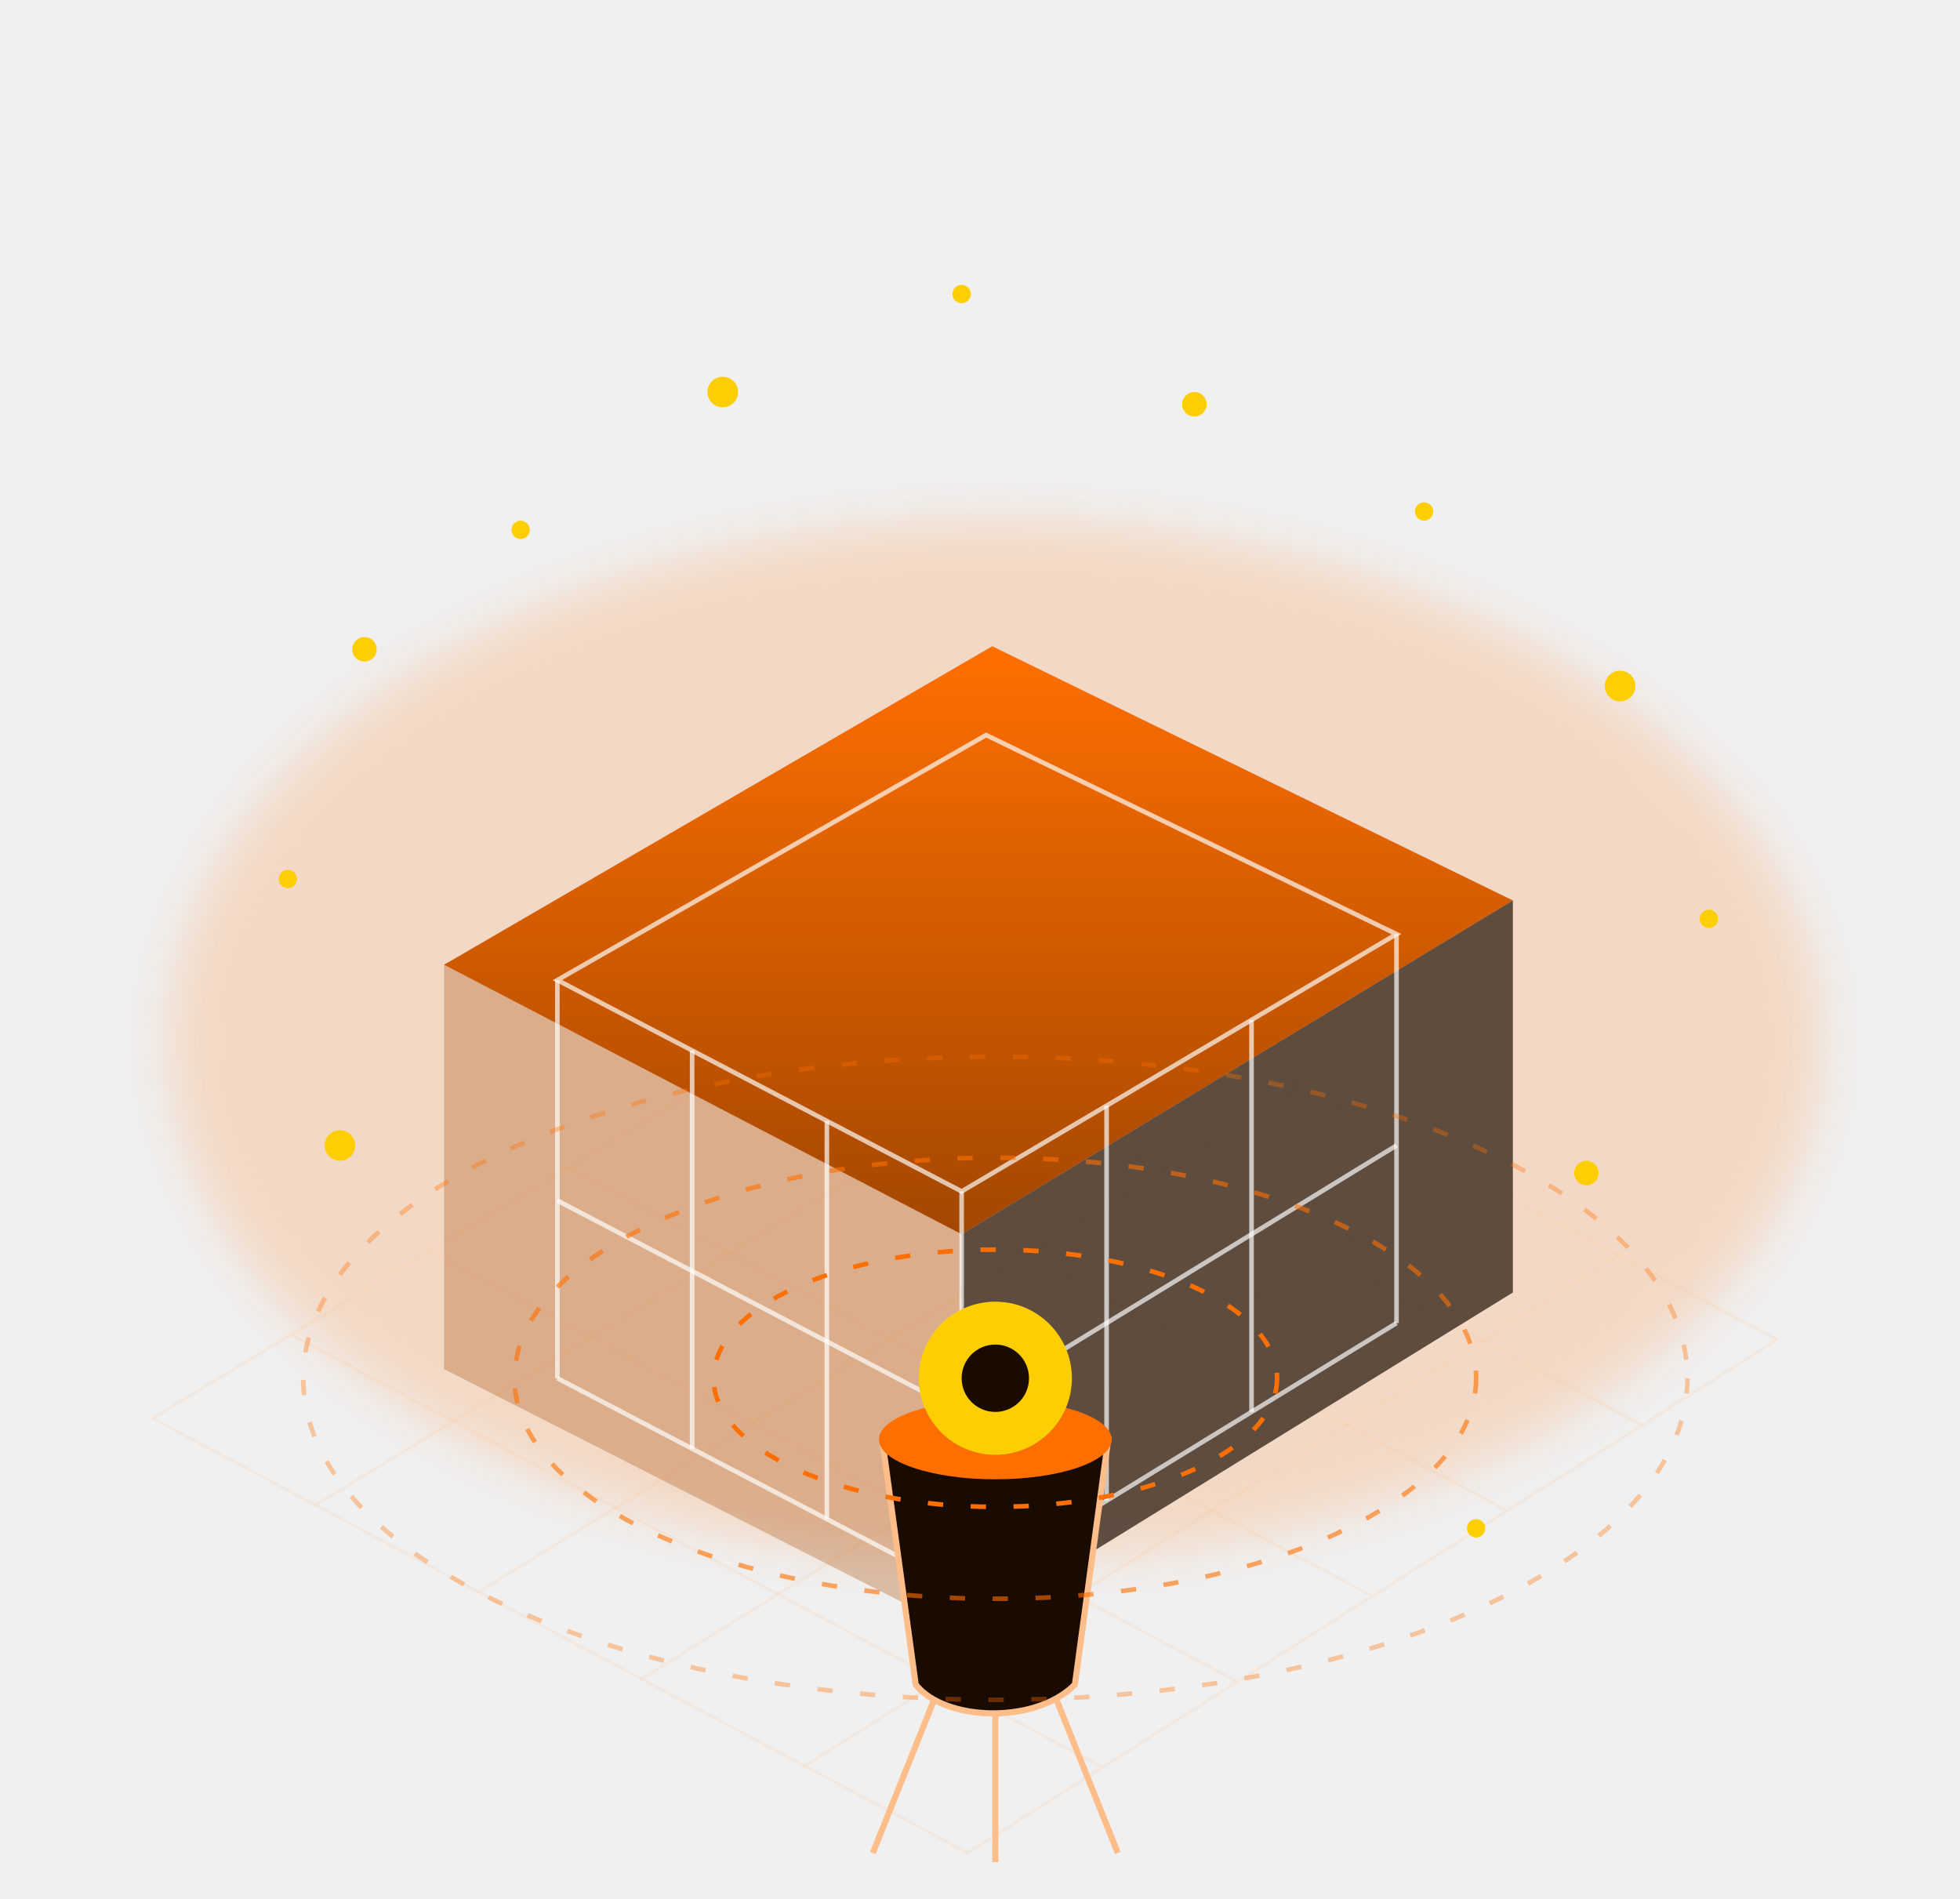
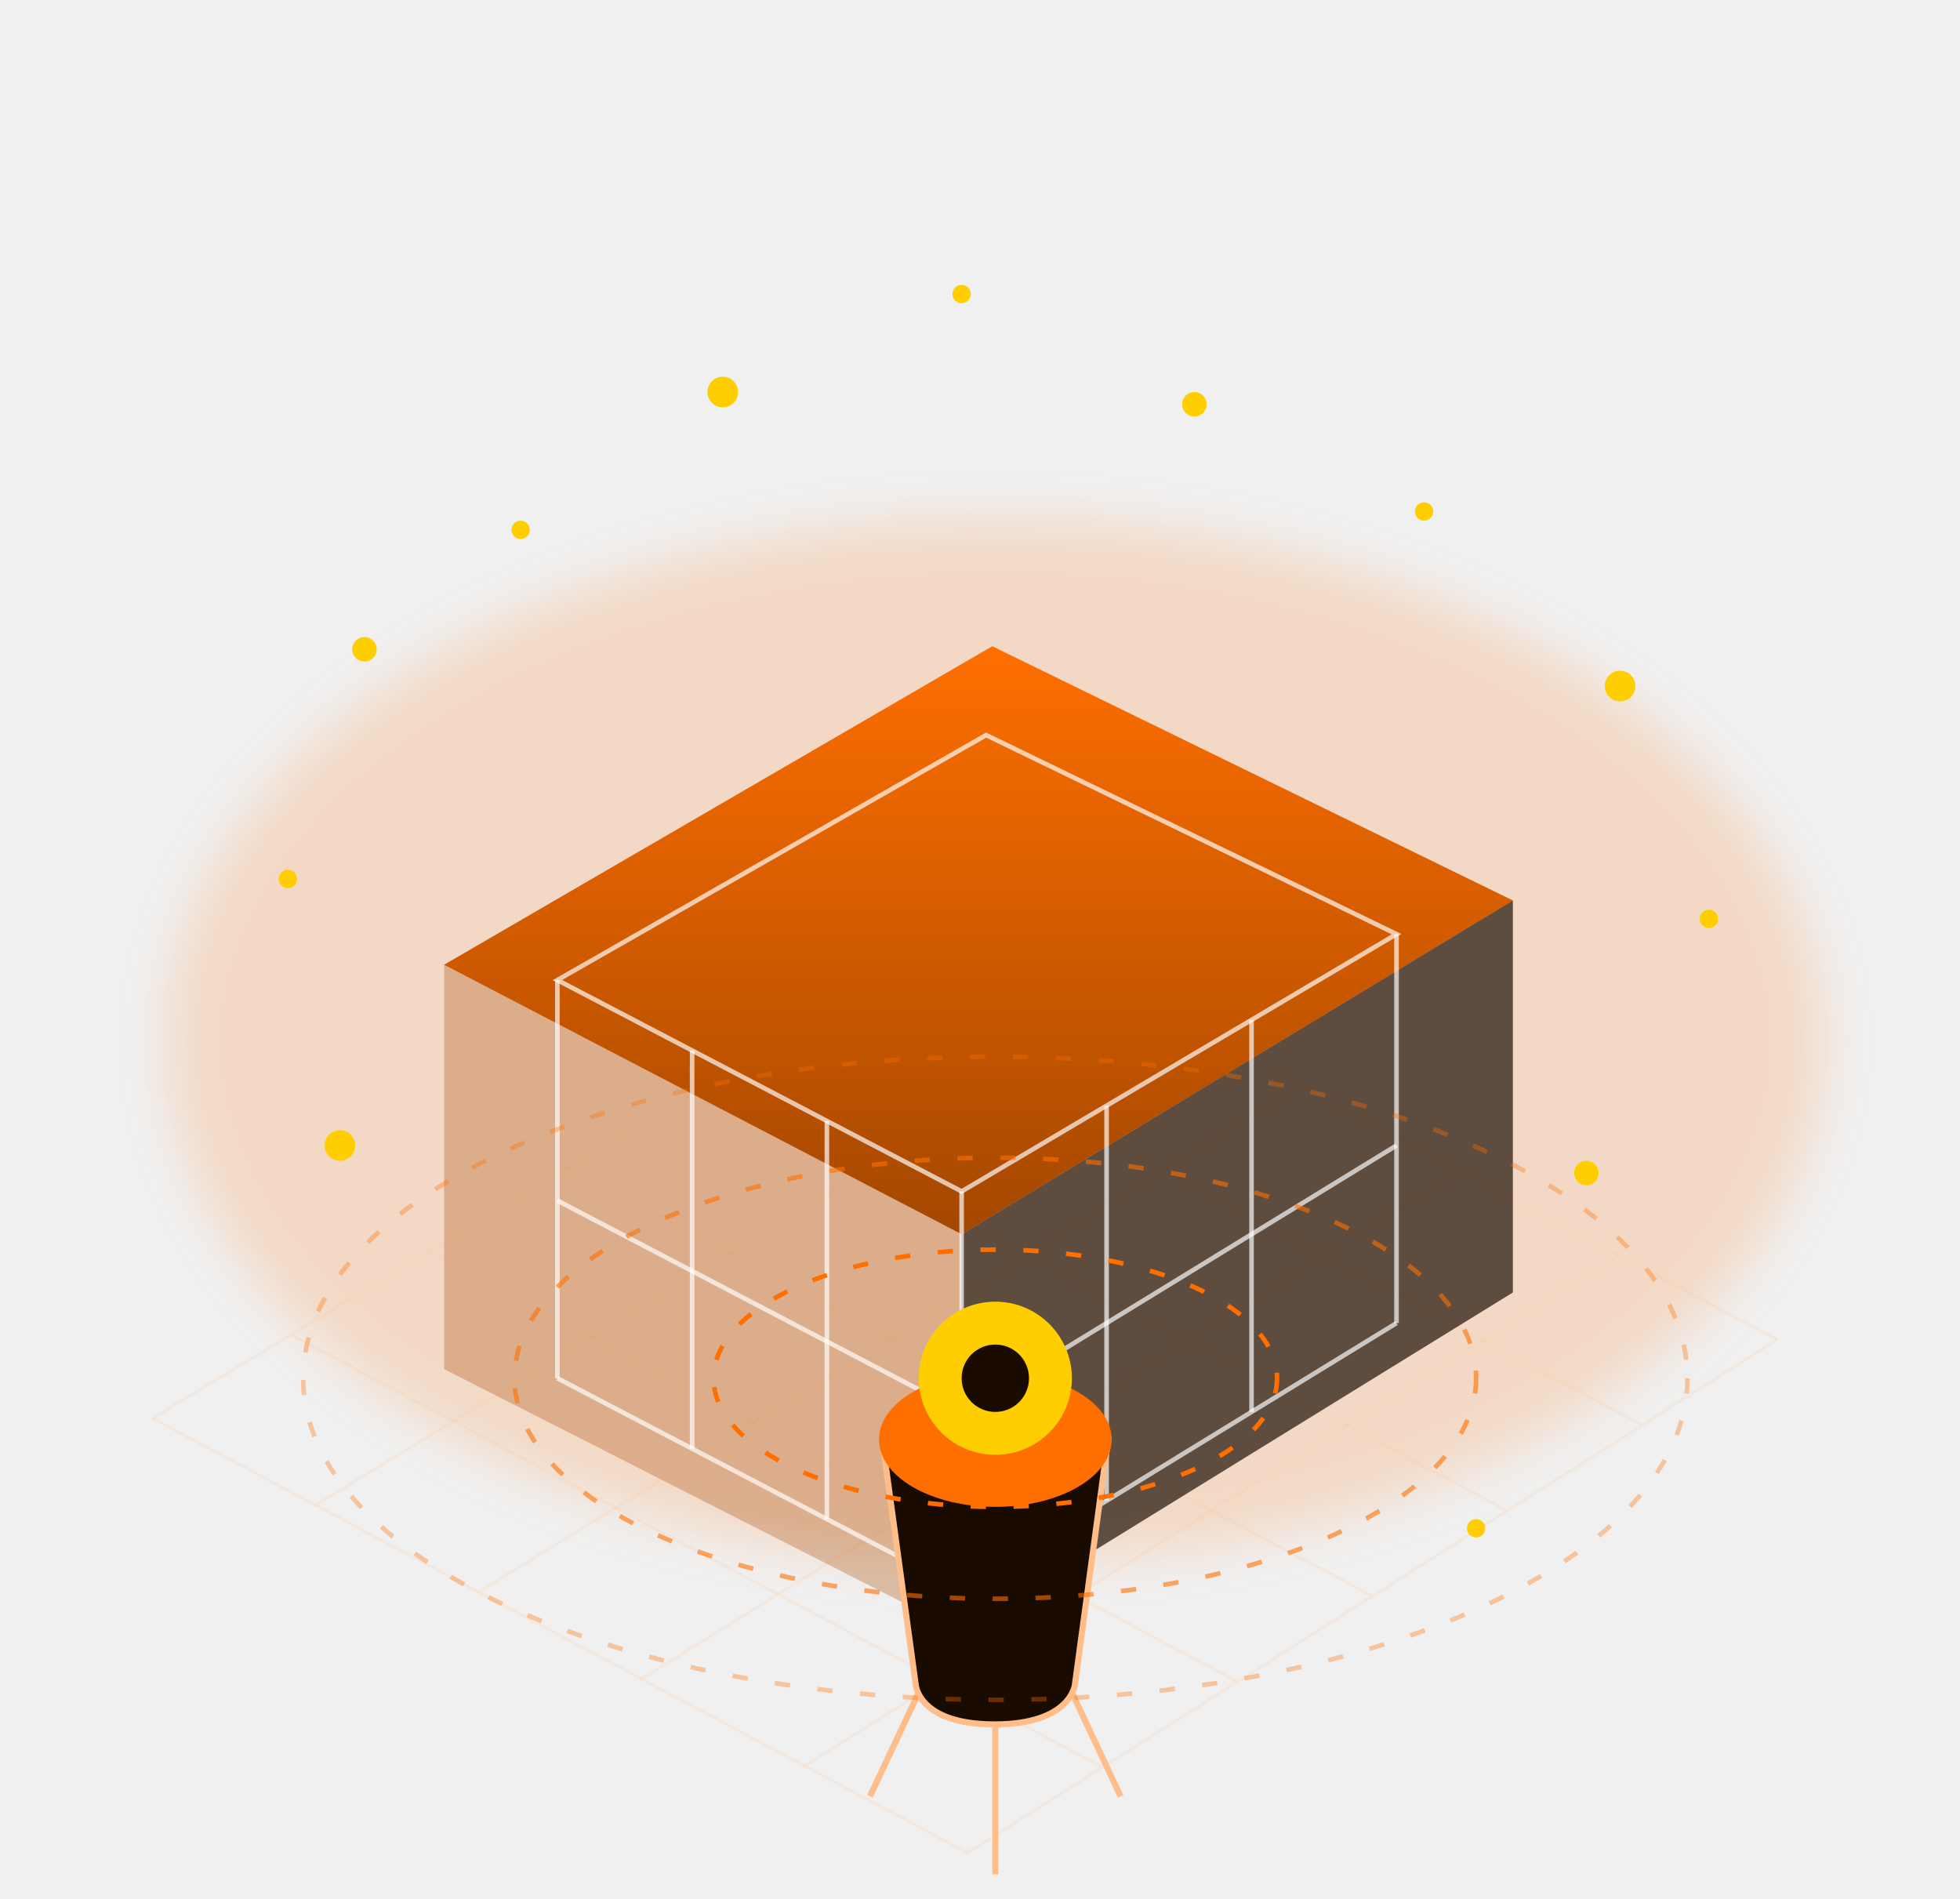
<svg xmlns="http://www.w3.org/2000/svg" viewBox="0 0 640 620" version="1.1" id="svg25">
  <defs id="defs2">
    <linearGradient id="scan-surface" x1="0" y1="0" x2="0" y2="1">
      <stop offset="0" stop-color="#ff6f00" id="stop1" />
      <stop offset="1" stop-color="#a34700" id="stop2" />
    </linearGradient>
    <filter id="soft-glow" x="-0.036" y="-0.056" width="1.071" height="1.113">
      <feGaussianBlur stdDeviation="8" id="feGaussianBlur2" />
    </filter>
  </defs>
  <ellipse cx="325" cy="340" rx="270" ry="170" fill="#ff6f00" filter="url(#soft-glow)" opacity="0.18" id="ellipse2" style="display:inline" />
  <g id="g27">
    <path d="M 50.027,463.16 315.719,604.832 M 95.195,435.844 359.766,576.899 M 140.362,408.528 403.814,548.966 M 185.529,381.212 447.861,521.033 M 230.696,353.896 491.909,493.099 M 275.863,326.58 535.956,465.166 M 321.03,299.264 580.003,437.233" fill="none" stroke="#fdbd8e" stroke-opacity="0.16" stroke-width="1" id="path2" style="display:inline" />
    <path d="m 49.5,463.25 272,-164 m -218.8,192.4 270.6,-164.8 m -217.4,193.2 269.2,-165.6 m -216,194 267.8,-166.4 m -214.6,194.8 266.4,-167.2 m -213.2,195.6 265,-168" fill="none" stroke="#fdbd8e" stroke-opacity="0.16" stroke-width="1" id="path3" style="display:inline" />
  </g>
  <g id="g9" style="display:inline">
    <path d="M 145,315 324,211 494,294 314,403 Z" fill="url(#scan-surface)" id="path4" />
    <path d="m 145,315 169,88 V 533 L 145,447 Z" fill="#a34700" fill-opacity="0.3" id="path5" />
    <path d="M 314,403 494,294 V 422 L 314,533 Z" fill="#1a0b00" fill-opacity="0.68" id="path6" />
    <path d="m 182,320 140,-80 134,65 -142,84 z" fill="none" stroke="#ffffff" stroke-opacity="0.68" stroke-width="1.5" id="path7" style="display:inline" />
    <path d="M 182,320 V 450 M 456,432 V 305 M 314,389 V 519 M 226,343 v 130 m 44,-107 v 130 m 91.333,-135 v 129 m 47.333,-157 v 128" fill="none" stroke="#ffffff" stroke-opacity="0.68" stroke-width="1.5" id="path8" style="display:inline" />
    <path d="m 182,392 132,69 142,-87 m -274,76 132,69 142,-87" fill="none" stroke="#ffffff" stroke-opacity="0.68" stroke-width="1.5" id="path9" />
  </g>
  <g id="g12" style="display:inline">
-     <path d="m 288.061,470 h 73.79 L 351,550 c -13.025,13.139 -42.658,11.976 -52,0 z" fill="#1a0b00" stroke="#ffbd8a" stroke-width="2" id="path10" />
-     <ellipse cx="325" cy="470" rx="38" ry="13" fill="#ff6f00" id="ellipse10" />
-     <path d="M 304.977,555.058 285,605 M 344.842,554.604 365,605 M 325,559.41 325,608" fill="none" stroke="#ffbd8a" stroke-width="2" id="path11" />
+     <path id="path1" style="fill:none;stroke:#ffbd8a;stroke-width:2" d="m 299.892,552.805 -15.826,33.706 m 66.025,-33.706 15.826,33.706 M 325,563.111 V 612" />
+     <path d="m 288.061,470 h 73.79 L 351,550 c 0,0 -1.23,13.027 -26.249,13.027 C 299.733,563.027 299,550 299,550 Z" fill="#1a0b00" stroke="#ffbd8a" stroke-width="2" id="path10" />
+     <ellipse cx="325" cy="470" rx="38" ry="22" fill="#ff6f00" id="ellipse10" />
    <circle cx="325" cy="450" r="25" fill="#ffce00" id="circle11" />
    <circle cx="325" cy="450" r="11" fill="#1a0b00" id="circle12" />
  </g>
  <g id="g14" style="display:inline">
    <ellipse cx="325" cy="450" rx="92" ry="42" fill="none" stroke="#ff6f00" stroke-width="1.5" stroke-dasharray="5, 9" id="ellipse12" />
    <ellipse cx="325" cy="450" rx="157" ry="72" fill="none" stroke="#ff6f00" stroke-width="1.5" stroke-dasharray="5, 9" opacity="0.6" id="ellipse13" />
    <ellipse cx="325" cy="450" rx="226" ry="105" fill="none" stroke="#ff6f00" stroke-width="1.5" stroke-dasharray="5, 9" opacity="0.35" id="ellipse14" />
  </g>
  <g id="g25" style="display:inline">
    <circle cx="111" cy="374" r="5" fill="#ffce00" id="circle23" style="display:inline" />
    <circle cx="94" cy="287" r="3" fill="#ffce00" id="circle22" style="display:inline" />
    <circle cx="119" cy="212" r="4" fill="#ffce00" id="circle14" />
    <circle cx="170" cy="173" r="3" fill="#ffce00" id="circle15" />
    <circle cx="236" cy="128" r="5" fill="#ffce00" id="circle16" />
    <circle cx="314" cy="96" r="3" fill="#ffce00" id="circle17" />
    <circle cx="390" cy="132" r="4" fill="#ffce00" id="circle18" />
    <circle cx="465" cy="167" r="3" fill="#ffce00" id="circle19" />
    <circle cx="529" cy="224" r="5" fill="#ffce00" id="circle20" />
    <circle cx="558" cy="300" r="3" fill="#ffce00" id="circle21" />
    <circle cx="518" cy="383" r="4" fill="#ffce00" id="circle24" />
    <circle cx="482" cy="499" r="3" fill="#ffce00" id="circle25" />
  </g>
</svg>
